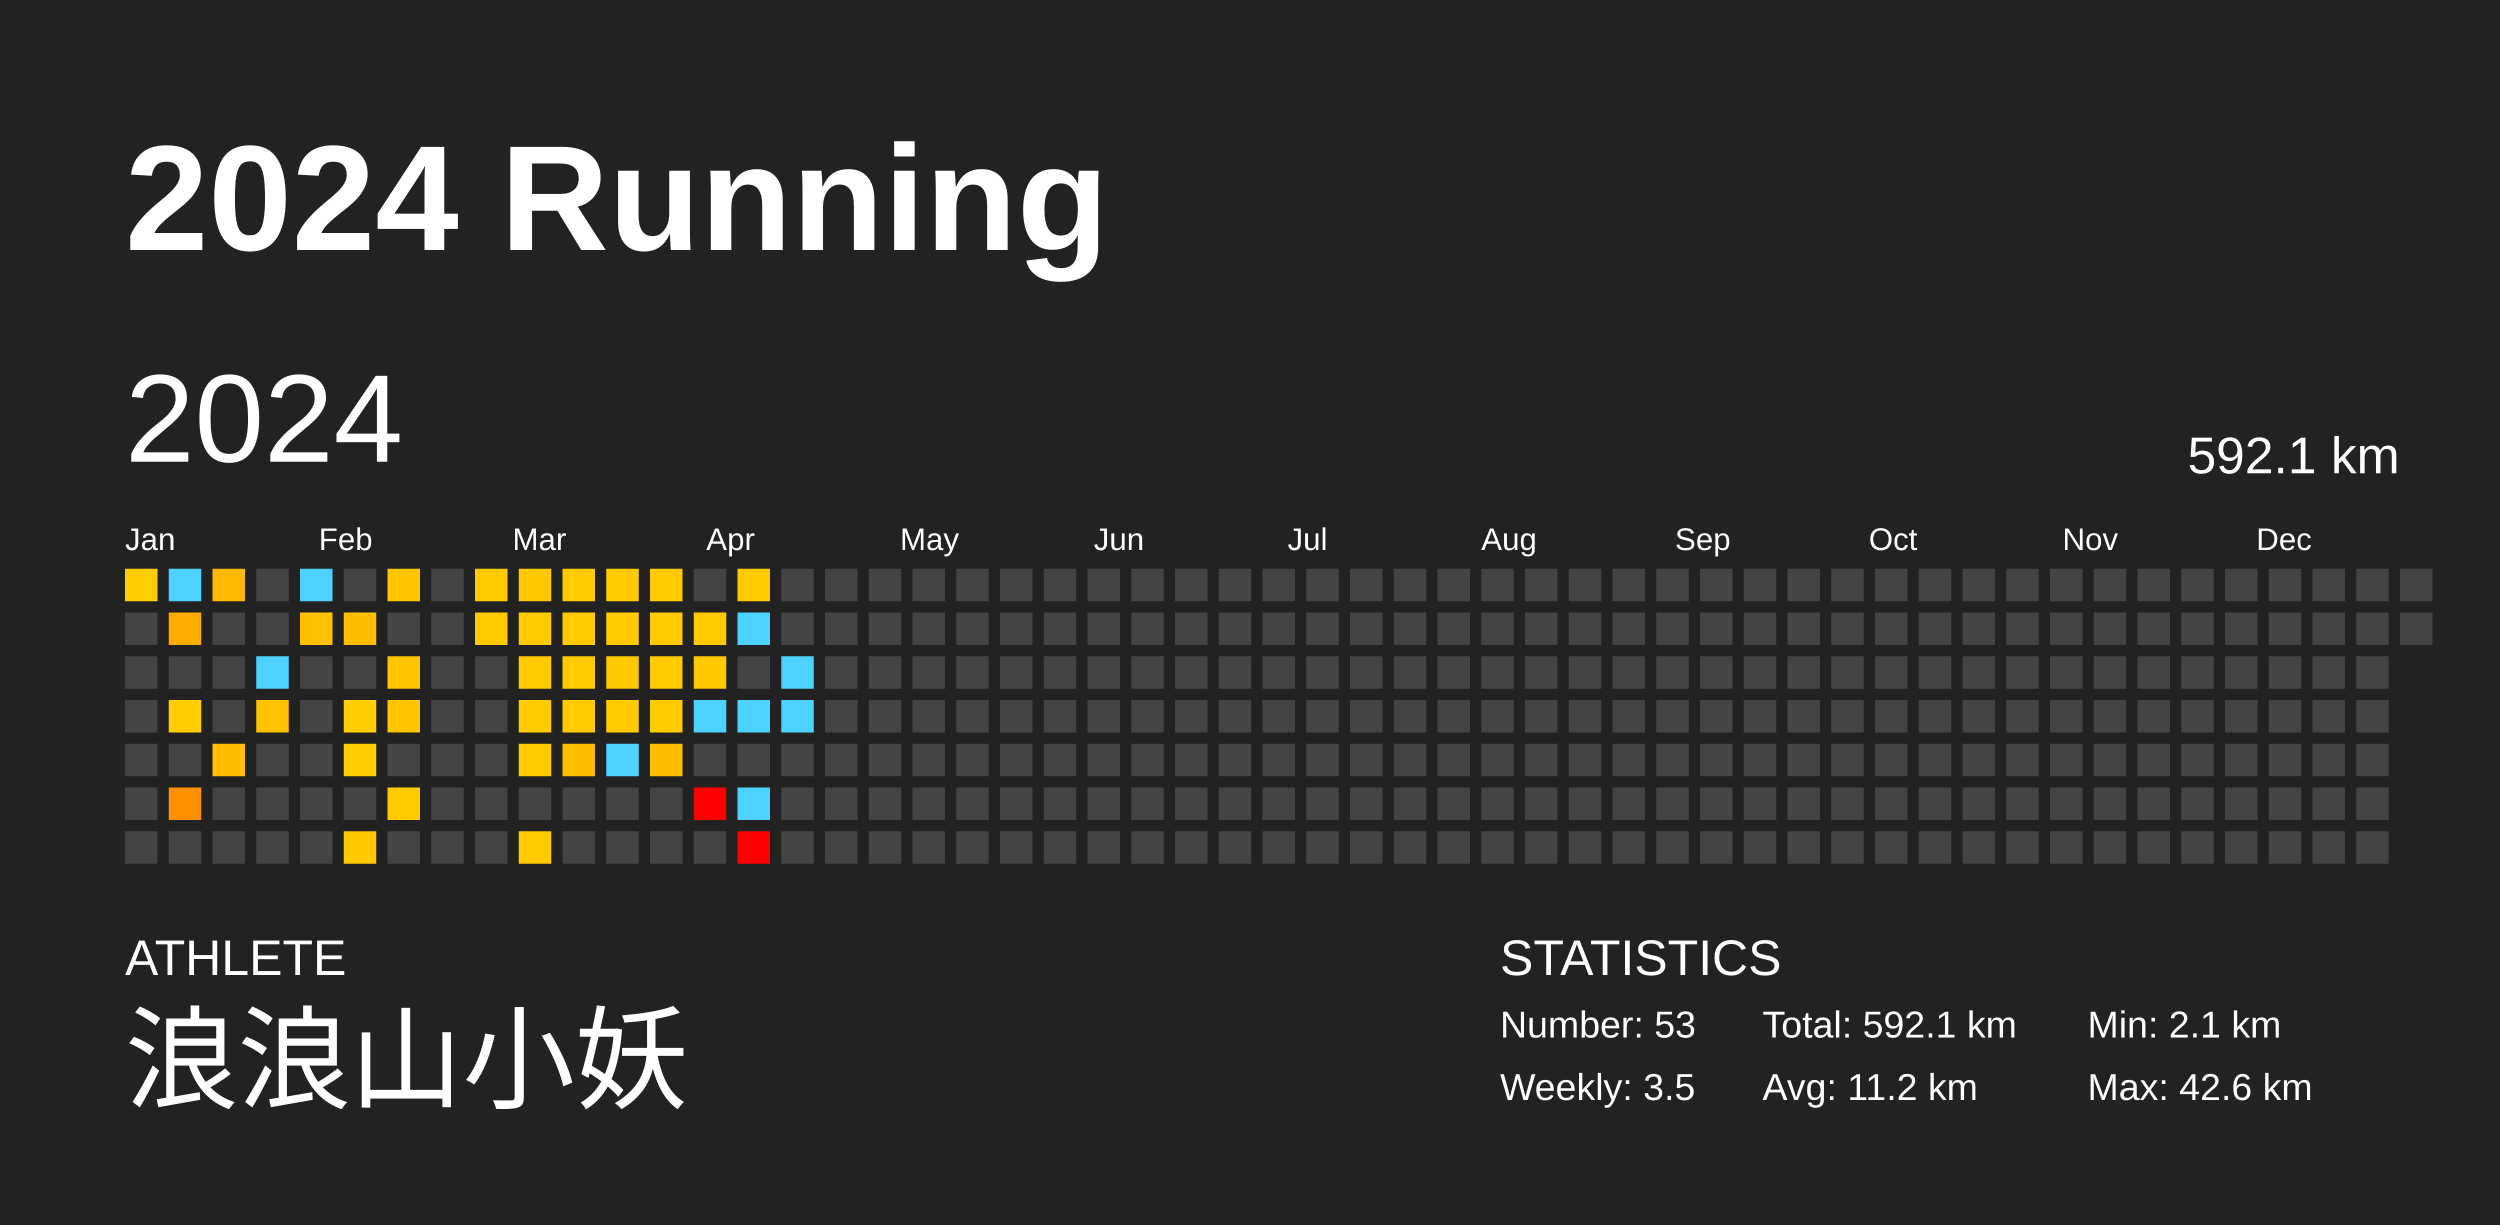
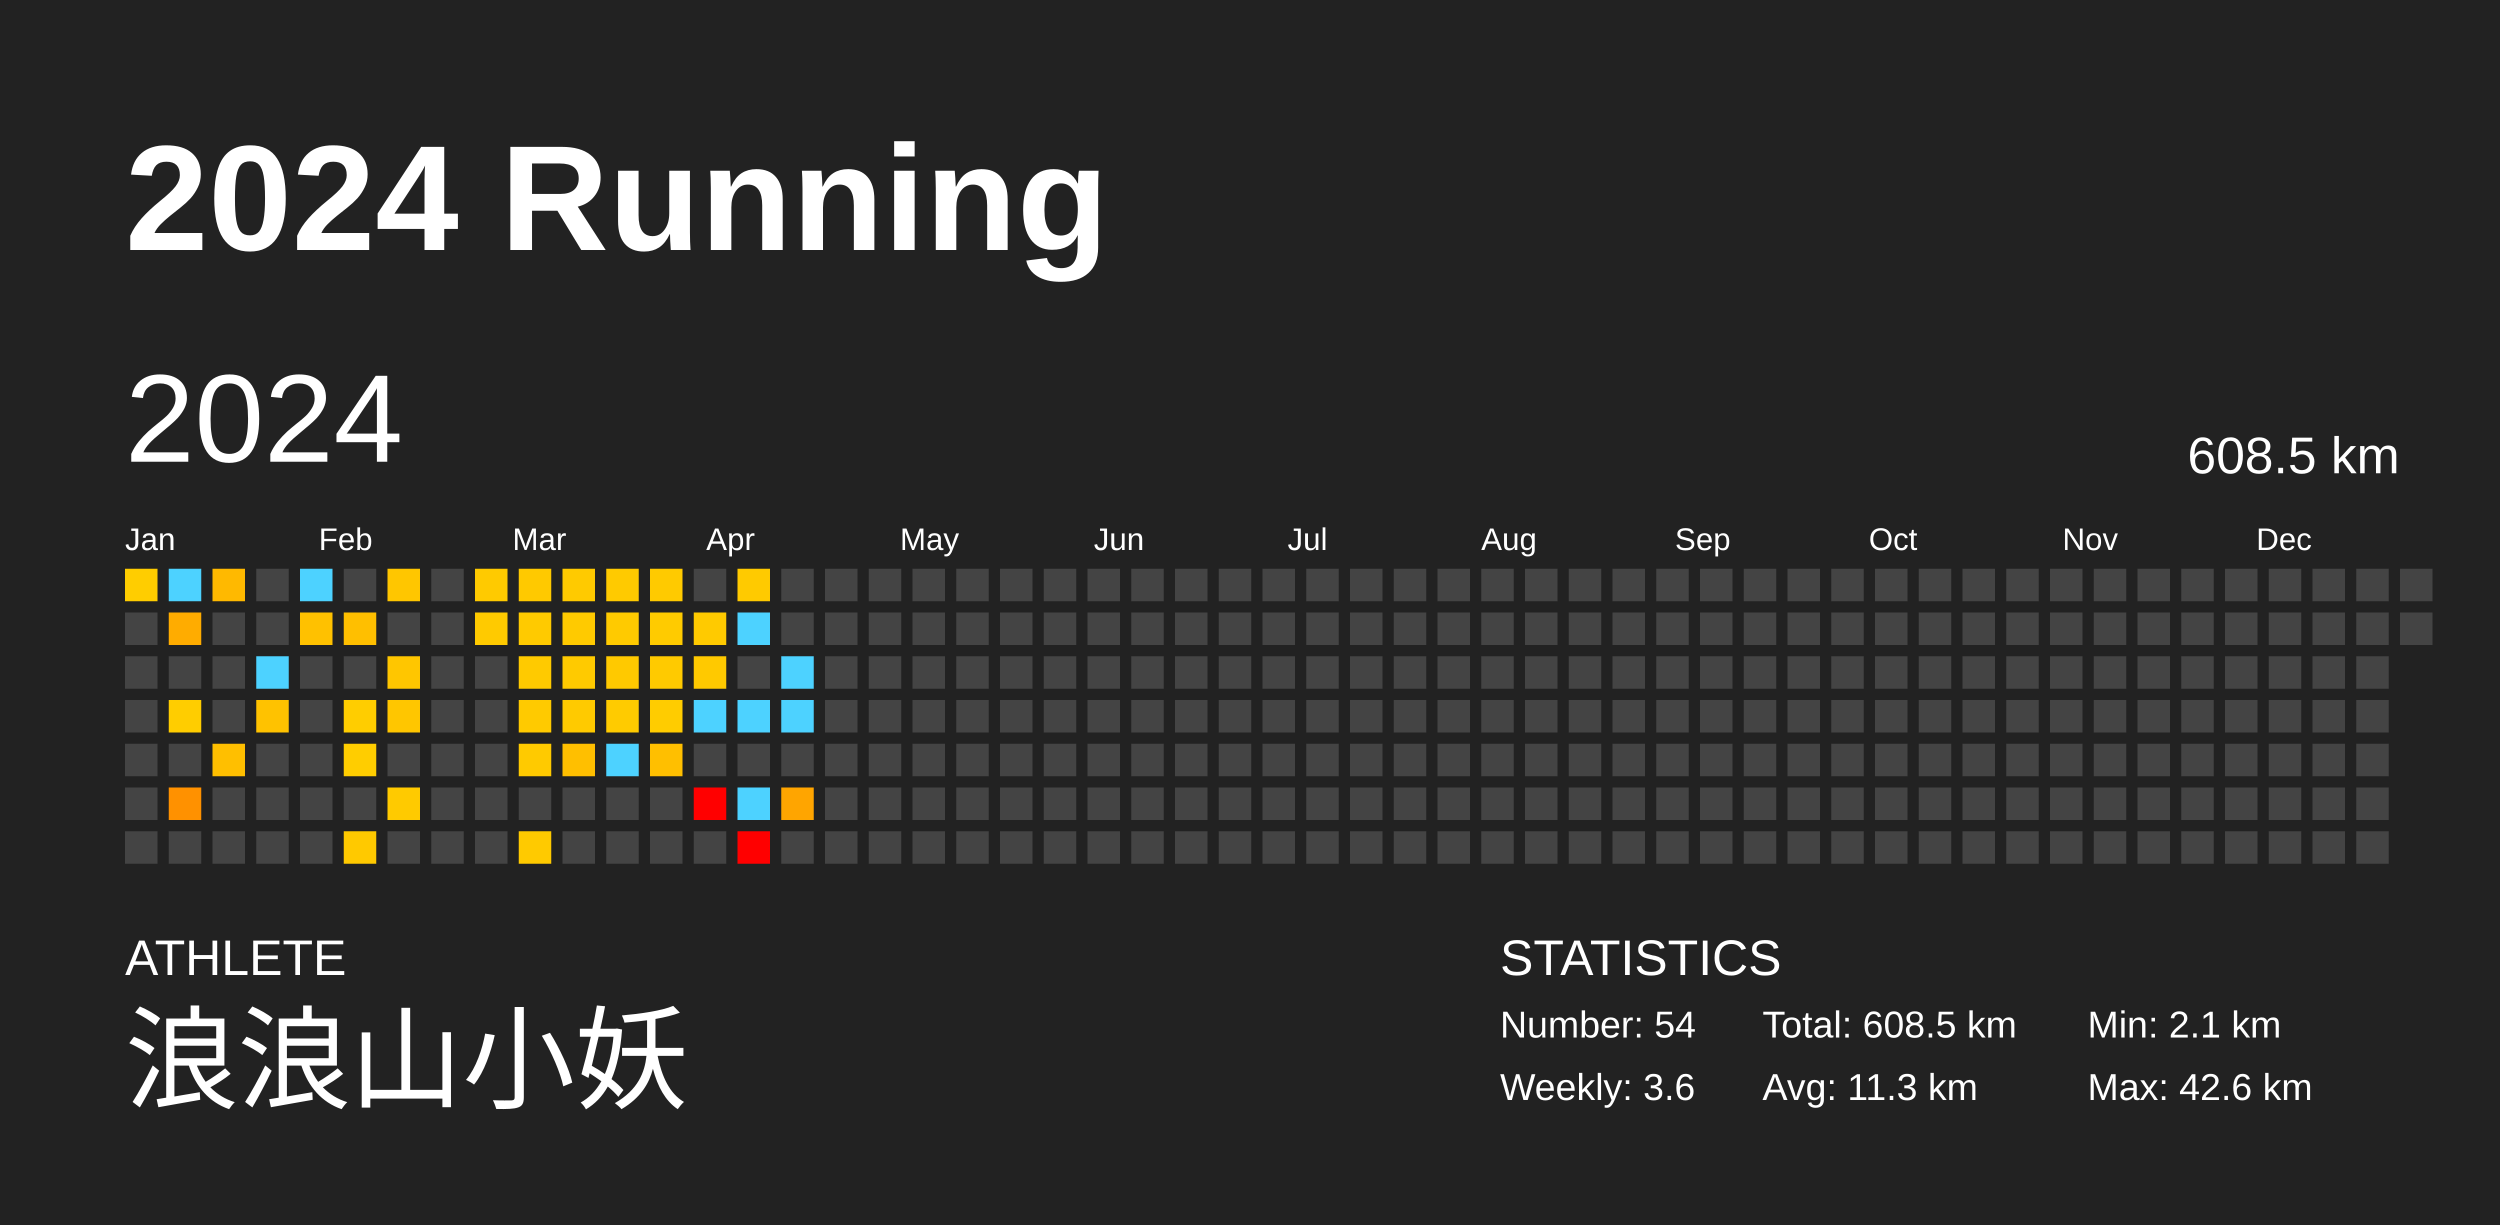
<svg xmlns="http://www.w3.org/2000/svg" baseProfile="full" height="98mm" version="1.1" viewBox="0,0,200,98" width="200mm">
  <defs />
  <rect fill="#222222" height="98" width="200" x="0" y="0" />
  <text fill="#FFFFFF" style="font-size:12px; font-family:Arial; font-weight:bold;" x="10" y="20">2024 Running</text>
  <text fill="#FFFFFF" style="font-size:4px; font-family:Arial" x="10" y="78">ATHLETE</text>
  <text fill="#FFFFFF" style="font-size:9px; font-family:Arial" x="10" y="88">浪浪山小妖</text>
  <text fill="#FFFFFF" style="font-size:4px; font-family:Arial" x="120" y="78">STATISTICS</text>
-   <text fill="#FFFFFF" style="font-size:3px; font-family:Arial" x="120" y="83">Number: 53</text>
-   <text fill="#FFFFFF" style="font-size:3px; font-family:Arial" x="120" y="88">Weekly: 3.5</text>
-   <text fill="#FFFFFF" style="font-size:3px; font-family:Arial" x="141" y="83">Total: 592.1 km</text>
-   <text fill="#FFFFFF" style="font-size:3px; font-family:Arial" x="141" y="88">Avg: 11.2 km</text>
+   <text fill="#FFFFFF" style="font-size:3px; font-family:Arial" x="120" y="83">Number: 54</text>
+   <text fill="#FFFFFF" style="font-size:3px; font-family:Arial" x="120" y="88">Weekly: 3.6</text>
+   <text fill="#FFFFFF" style="font-size:3px; font-family:Arial" x="141" y="83">Total: 608.5 km</text>
+   <text fill="#FFFFFF" style="font-size:3px; font-family:Arial" x="141" y="88">Avg: 11.3 km</text>
  <text fill="#FFFFFF" style="font-size:3px; font-family:Arial" x="167" y="83">Min: 2.1 km</text>
  <text fill="#FFFFFF" style="font-size:3px; font-family:Arial" x="167" y="88">Max: 42.6 km</text>
  <text dominant-baseline="hanging" fill="#FFFFFF" style="font-size:10.0px; font-family:Arial;" x="10" y="30">2024</text>
-   <text dominant-baseline="hanging" fill="#FFFFFF" style="font-size:4.125px; font-family:Arial;" x="175" y="35">592.1 km</text>
+   <text dominant-baseline="hanging" fill="#FFFFFF" style="font-size:4.125px; font-family:Arial;" x="175" y="35">608.5 km</text>
  <text fill="#FFFFFF" style="font-size:2.5px; font-family:Arial" x="10.0" y="44">Jan</text>
  <text fill="#FFFFFF" style="font-size:2.5px; font-family:Arial" x="25.5" y="44">Feb</text>
  <text fill="#FFFFFF" style="font-size:2.5px; font-family:Arial" x="41.0" y="44">Mar</text>
  <text fill="#FFFFFF" style="font-size:2.5px; font-family:Arial" x="56.5" y="44">Apr</text>
  <text fill="#FFFFFF" style="font-size:2.5px; font-family:Arial" x="72.0" y="44">May</text>
  <text fill="#FFFFFF" style="font-size:2.5px; font-family:Arial" x="87.5" y="44">Jun</text>
  <text fill="#FFFFFF" style="font-size:2.5px; font-family:Arial" x="103.0" y="44">Jul</text>
  <text fill="#FFFFFF" style="font-size:2.5px; font-family:Arial" x="118.5" y="44">Aug</text>
  <text fill="#FFFFFF" style="font-size:2.5px; font-family:Arial" x="134.0" y="44">Sep</text>
  <text fill="#FFFFFF" style="font-size:2.5px; font-family:Arial" x="149.5" y="44">Oct</text>
  <text fill="#FFFFFF" style="font-size:2.5px; font-family:Arial" x="165.0" y="44">Nov</text>
  <text fill="#FFFFFF" style="font-size:2.5px; font-family:Arial" x="180.5" y="44">Dec</text>
  <rect fill="#ffcd00" height="2.6" width="2.6" x="10.0" y="45.5" />
  <rect fill="#444444" height="2.6" width="2.6" x="10.0" y="49.0" />
  <rect fill="#444444" height="2.6" width="2.6" x="10.0" y="52.5" />
  <rect fill="#444444" height="2.6" width="2.6" x="10.0" y="56.0" />
  <rect fill="#444444" height="2.6" width="2.6" x="10.0" y="59.5" />
  <rect fill="#444444" height="2.6" width="2.6" x="10.0" y="63.0" />
  <rect fill="#444444" height="2.6" width="2.6" x="10.0" y="66.5" />
  <rect fill="#4dd2ff" height="2.6" width="2.6" x="13.5" y="45.5" />
  <rect fill="#ffac00" height="2.6" width="2.6" x="13.5" y="49.0" />
  <rect fill="#444444" height="2.6" width="2.6" x="13.5" y="52.5" />
  <rect fill="#ffcd00" height="2.6" width="2.6" x="13.5" y="56.0" />
  <rect fill="#444444" height="2.6" width="2.6" x="13.5" y="59.5" />
  <rect fill="#ff9100" height="2.6" width="2.6" x="13.5" y="63.0" />
  <rect fill="#444444" height="2.6" width="2.6" x="13.5" y="66.5" />
  <rect fill="#ffb900" height="2.6" width="2.6" x="17.0" y="45.5" />
  <rect fill="#444444" height="2.6" width="2.6" x="17.0" y="49.0" />
  <rect fill="#444444" height="2.6" width="2.6" x="17.0" y="52.5" />
  <rect fill="#444444" height="2.6" width="2.6" x="17.0" y="56.0" />
  <rect fill="#ffbf00" height="2.6" width="2.6" x="17.0" y="59.5" />
  <rect fill="#444444" height="2.6" width="2.6" x="17.0" y="63.0" />
  <rect fill="#444444" height="2.6" width="2.6" x="17.0" y="66.5" />
  <rect fill="#444444" height="2.6" width="2.6" x="20.5" y="45.5" />
  <rect fill="#444444" height="2.6" width="2.6" x="20.5" y="49.0" />
  <rect fill="#4dd2ff" height="2.6" width="2.6" x="20.5" y="52.5" />
  <rect fill="#ffc200" height="2.6" width="2.6" x="20.5" y="56.0" />
  <rect fill="#444444" height="2.6" width="2.6" x="20.5" y="59.5" />
  <rect fill="#444444" height="2.6" width="2.6" x="20.5" y="63.0" />
  <rect fill="#444444" height="2.6" width="2.6" x="20.5" y="66.5" />
  <rect fill="#4dd2ff" height="2.6" width="2.6" x="24.0" y="45.5" />
  <rect fill="#ffc100" height="2.6" width="2.6" x="24.0" y="49.0" />
  <rect fill="#444444" height="2.6" width="2.6" x="24.0" y="52.5" />
  <rect fill="#444444" height="2.6" width="2.6" x="24.0" y="56.0" />
  <rect fill="#444444" height="2.6" width="2.6" x="24.0" y="59.5" />
  <rect fill="#444444" height="2.6" width="2.6" x="24.0" y="63.0" />
  <rect fill="#444444" height="2.6" width="2.6" x="24.0" y="66.5" />
  <rect fill="#444444" height="2.6" width="2.6" x="27.5" y="45.5" />
  <rect fill="#ffbf00" height="2.6" width="2.6" x="27.5" y="49.0" />
  <rect fill="#444444" height="2.6" width="2.6" x="27.5" y="52.5" />
  <rect fill="#ffcd00" height="2.6" width="2.6" x="27.5" y="56.0" />
  <rect fill="#ffcd00" height="2.6" width="2.6" x="27.5" y="59.5" />
  <rect fill="#444444" height="2.6" width="2.6" x="27.5" y="63.0" />
  <rect fill="#ffc900" height="2.6" width="2.6" x="27.5" y="66.5" />
  <rect fill="#ffc600" height="2.6" width="2.6" x="31.0" y="45.5" />
  <rect fill="#444444" height="2.6" width="2.6" x="31.0" y="49.0" />
  <rect fill="#ffc600" height="2.6" width="2.6" x="31.0" y="52.5" />
  <rect fill="#ffc600" height="2.6" width="2.6" x="31.0" y="56.0" />
  <rect fill="#444444" height="2.6" width="2.6" x="31.0" y="59.5" />
  <rect fill="#ffca00" height="2.6" width="2.6" x="31.0" y="63.0" />
  <rect fill="#444444" height="2.6" width="2.6" x="31.0" y="66.5" />
  <rect fill="#444444" height="2.6" width="2.6" x="34.5" y="45.5" />
  <rect fill="#444444" height="2.6" width="2.6" x="34.5" y="49.0" />
  <rect fill="#444444" height="2.6" width="2.6" x="34.5" y="52.5" />
  <rect fill="#444444" height="2.6" width="2.6" x="34.5" y="56.0" />
  <rect fill="#444444" height="2.6" width="2.6" x="34.5" y="59.5" />
  <rect fill="#444444" height="2.6" width="2.6" x="34.5" y="63.0" />
  <rect fill="#444444" height="2.6" width="2.6" x="34.5" y="66.5" />
  <rect fill="#ffca00" height="2.6" width="2.6" x="38.0" y="45.5" />
  <rect fill="#ffca00" height="2.6" width="2.6" x="38.0" y="49.0" />
  <rect fill="#444444" height="2.6" width="2.6" x="38.0" y="52.5" />
  <rect fill="#444444" height="2.6" width="2.6" x="38.0" y="56.0" />
  <rect fill="#444444" height="2.6" width="2.6" x="38.0" y="59.5" />
  <rect fill="#444444" height="2.6" width="2.6" x="38.0" y="63.0" />
  <rect fill="#444444" height="2.6" width="2.6" x="38.0" y="66.5" />
  <rect fill="#ffc900" height="2.6" width="2.6" x="41.5" y="45.5" />
  <rect fill="#ffca00" height="2.6" width="2.6" x="41.5" y="49.0" />
  <rect fill="#ffca00" height="2.6" width="2.6" x="41.5" y="52.5" />
  <rect fill="#ffca00" height="2.6" width="2.6" x="41.5" y="56.0" />
  <rect fill="#ffca00" height="2.6" width="2.6" x="41.5" y="59.5" />
  <rect fill="#444444" height="2.6" width="2.6" x="41.5" y="63.0" />
  <rect fill="#ffca00" height="2.6" width="2.6" x="41.5" y="66.5" />
  <rect fill="#ffca00" height="2.6" width="2.6" x="45.0" y="45.5" />
  <rect fill="#ffca00" height="2.6" width="2.6" x="45.0" y="49.0" />
  <rect fill="#ffca00" height="2.6" width="2.6" x="45.0" y="52.5" />
  <rect fill="#ffca00" height="2.6" width="2.6" x="45.0" y="56.0" />
  <rect fill="#ffbf00" height="2.6" width="2.6" x="45.0" y="59.5" />
  <rect fill="#444444" height="2.6" width="2.6" x="45.0" y="63.0" />
  <rect fill="#444444" height="2.6" width="2.6" x="45.0" y="66.5" />
  <rect fill="#ffca00" height="2.6" width="2.6" x="48.5" y="45.5" />
  <rect fill="#ffca00" height="2.6" width="2.6" x="48.5" y="49.0" />
  <rect fill="#ffc900" height="2.6" width="2.6" x="48.5" y="52.5" />
  <rect fill="#ffcb00" height="2.6" width="2.6" x="48.5" y="56.0" />
  <rect fill="#4dd2ff" height="2.6" width="2.6" x="48.5" y="59.5" />
  <rect fill="#444444" height="2.6" width="2.6" x="48.5" y="63.0" />
  <rect fill="#444444" height="2.6" width="2.6" x="48.5" y="66.5" />
  <rect fill="#ffca00" height="2.6" width="2.6" x="52.0" y="45.5" />
  <rect fill="#ffcb00" height="2.6" width="2.6" x="52.0" y="49.0" />
  <rect fill="#ffca00" height="2.6" width="2.6" x="52.0" y="52.5" />
  <rect fill="#ffcc00" height="2.6" width="2.6" x="52.0" y="56.0" />
  <rect fill="#ffbf00" height="2.6" width="2.6" x="52.0" y="59.5" />
  <rect fill="#444444" height="2.6" width="2.6" x="52.0" y="63.0" />
  <rect fill="#444444" height="2.6" width="2.6" x="52.0" y="66.5" />
  <rect fill="#444444" height="2.6" width="2.6" x="55.5" y="45.5" />
  <rect fill="#ffca00" height="2.6" width="2.6" x="55.5" y="49.0" />
  <rect fill="#ffc900" height="2.6" width="2.6" x="55.5" y="52.5" />
  <rect fill="#4dd2ff" height="2.6" width="2.6" x="55.5" y="56.0" />
  <rect fill="#444444" height="2.6" width="2.6" x="55.5" y="59.5" />
  <rect fill="red" height="2.6" width="2.6" x="55.5" y="63.0" />
  <rect fill="#444444" height="2.6" width="2.6" x="55.5" y="66.5" />
  <rect fill="#ffca00" height="2.6" width="2.6" x="59.0" y="45.5" />
  <rect fill="#4dd2ff" height="2.6" width="2.6" x="59.0" y="49.0" />
  <rect fill="#444444" height="2.6" width="2.6" x="59.0" y="52.5" />
  <rect fill="#4dd2ff" height="2.6" width="2.6" x="59.0" y="56.0" />
  <rect fill="#444444" height="2.6" width="2.6" x="59.0" y="59.5" />
  <rect fill="#4dd2ff" height="2.6" width="2.6" x="59.0" y="63.0" />
  <rect fill="red" height="2.6" width="2.6" x="59.0" y="66.5" />
  <rect fill="#444444" height="2.6" width="2.6" x="62.5" y="45.5" />
  <rect fill="#444444" height="2.6" width="2.6" x="62.5" y="49.0" />
  <rect fill="#4dd2ff" height="2.6" width="2.6" x="62.5" y="52.5" />
  <rect fill="#4dd2ff" height="2.6" width="2.6" x="62.5" y="56.0" />
  <rect fill="#444444" height="2.6" width="2.6" x="62.5" y="59.5" />
-   <rect fill="#444444" height="2.6" width="2.6" x="62.5" y="63.0" />
+   <rect fill="#ffa500" height="2.6" width="2.6" x="62.5" y="63.0" />
  <rect fill="#444444" height="2.6" width="2.6" x="62.5" y="66.5" />
  <rect fill="#444444" height="2.6" width="2.6" x="66.0" y="45.5" />
  <rect fill="#444444" height="2.6" width="2.6" x="66.0" y="49.0" />
  <rect fill="#444444" height="2.6" width="2.6" x="66.0" y="52.5" />
  <rect fill="#444444" height="2.6" width="2.6" x="66.0" y="56.0" />
  <rect fill="#444444" height="2.6" width="2.6" x="66.0" y="59.5" />
  <rect fill="#444444" height="2.6" width="2.6" x="66.0" y="63.0" />
  <rect fill="#444444" height="2.6" width="2.6" x="66.0" y="66.5" />
  <rect fill="#444444" height="2.6" width="2.6" x="69.5" y="45.5" />
  <rect fill="#444444" height="2.6" width="2.6" x="69.5" y="49.0" />
  <rect fill="#444444" height="2.6" width="2.6" x="69.5" y="52.5" />
  <rect fill="#444444" height="2.6" width="2.6" x="69.5" y="56.0" />
  <rect fill="#444444" height="2.6" width="2.6" x="69.5" y="59.5" />
  <rect fill="#444444" height="2.6" width="2.6" x="69.5" y="63.0" />
  <rect fill="#444444" height="2.6" width="2.6" x="69.5" y="66.5" />
  <rect fill="#444444" height="2.6" width="2.6" x="73.0" y="45.5" />
  <rect fill="#444444" height="2.6" width="2.6" x="73.0" y="49.0" />
  <rect fill="#444444" height="2.6" width="2.6" x="73.0" y="52.5" />
  <rect fill="#444444" height="2.6" width="2.6" x="73.0" y="56.0" />
  <rect fill="#444444" height="2.6" width="2.6" x="73.0" y="59.5" />
  <rect fill="#444444" height="2.6" width="2.6" x="73.0" y="63.0" />
  <rect fill="#444444" height="2.6" width="2.6" x="73.0" y="66.5" />
  <rect fill="#444444" height="2.6" width="2.6" x="76.5" y="45.5" />
  <rect fill="#444444" height="2.6" width="2.6" x="76.5" y="49.0" />
  <rect fill="#444444" height="2.6" width="2.6" x="76.5" y="52.5" />
  <rect fill="#444444" height="2.6" width="2.6" x="76.5" y="56.0" />
  <rect fill="#444444" height="2.6" width="2.6" x="76.5" y="59.5" />
  <rect fill="#444444" height="2.6" width="2.6" x="76.5" y="63.0" />
  <rect fill="#444444" height="2.6" width="2.6" x="76.5" y="66.5" />
  <rect fill="#444444" height="2.6" width="2.6" x="80.0" y="45.5" />
  <rect fill="#444444" height="2.6" width="2.6" x="80.0" y="49.0" />
  <rect fill="#444444" height="2.6" width="2.6" x="80.0" y="52.5" />
  <rect fill="#444444" height="2.6" width="2.6" x="80.0" y="56.0" />
  <rect fill="#444444" height="2.6" width="2.6" x="80.0" y="59.5" />
  <rect fill="#444444" height="2.6" width="2.6" x="80.0" y="63.0" />
  <rect fill="#444444" height="2.6" width="2.6" x="80.0" y="66.5" />
  <rect fill="#444444" height="2.6" width="2.6" x="83.5" y="45.5" />
  <rect fill="#444444" height="2.6" width="2.6" x="83.5" y="49.0" />
  <rect fill="#444444" height="2.6" width="2.6" x="83.5" y="52.5" />
  <rect fill="#444444" height="2.6" width="2.6" x="83.5" y="56.0" />
  <rect fill="#444444" height="2.6" width="2.6" x="83.5" y="59.5" />
  <rect fill="#444444" height="2.6" width="2.6" x="83.5" y="63.0" />
  <rect fill="#444444" height="2.6" width="2.6" x="83.5" y="66.5" />
  <rect fill="#444444" height="2.6" width="2.6" x="87.0" y="45.5" />
  <rect fill="#444444" height="2.6" width="2.6" x="87.0" y="49.0" />
  <rect fill="#444444" height="2.6" width="2.6" x="87.0" y="52.5" />
  <rect fill="#444444" height="2.6" width="2.6" x="87.0" y="56.0" />
  <rect fill="#444444" height="2.6" width="2.6" x="87.0" y="59.5" />
  <rect fill="#444444" height="2.6" width="2.6" x="87.0" y="63.0" />
  <rect fill="#444444" height="2.6" width="2.6" x="87.0" y="66.5" />
  <rect fill="#444444" height="2.6" width="2.6" x="90.5" y="45.5" />
  <rect fill="#444444" height="2.6" width="2.6" x="90.5" y="49.0" />
  <rect fill="#444444" height="2.6" width="2.6" x="90.5" y="52.5" />
  <rect fill="#444444" height="2.6" width="2.6" x="90.5" y="56.0" />
  <rect fill="#444444" height="2.6" width="2.6" x="90.5" y="59.5" />
  <rect fill="#444444" height="2.6" width="2.6" x="90.5" y="63.0" />
  <rect fill="#444444" height="2.6" width="2.6" x="90.5" y="66.5" />
  <rect fill="#444444" height="2.6" width="2.6" x="94.0" y="45.5" />
  <rect fill="#444444" height="2.6" width="2.6" x="94.0" y="49.0" />
  <rect fill="#444444" height="2.6" width="2.6" x="94.0" y="52.5" />
  <rect fill="#444444" height="2.6" width="2.6" x="94.0" y="56.0" />
  <rect fill="#444444" height="2.6" width="2.6" x="94.0" y="59.5" />
  <rect fill="#444444" height="2.6" width="2.6" x="94.0" y="63.0" />
  <rect fill="#444444" height="2.6" width="2.6" x="94.0" y="66.5" />
  <rect fill="#444444" height="2.6" width="2.6" x="97.5" y="45.5" />
  <rect fill="#444444" height="2.6" width="2.6" x="97.5" y="49.0" />
  <rect fill="#444444" height="2.6" width="2.6" x="97.5" y="52.5" />
  <rect fill="#444444" height="2.6" width="2.6" x="97.5" y="56.0" />
  <rect fill="#444444" height="2.6" width="2.6" x="97.5" y="59.5" />
  <rect fill="#444444" height="2.6" width="2.6" x="97.5" y="63.0" />
  <rect fill="#444444" height="2.6" width="2.6" x="97.5" y="66.5" />
  <rect fill="#444444" height="2.6" width="2.6" x="101.0" y="45.5" />
  <rect fill="#444444" height="2.6" width="2.6" x="101.0" y="49.0" />
  <rect fill="#444444" height="2.6" width="2.6" x="101.0" y="52.5" />
  <rect fill="#444444" height="2.6" width="2.6" x="101.0" y="56.0" />
  <rect fill="#444444" height="2.6" width="2.6" x="101.0" y="59.5" />
  <rect fill="#444444" height="2.6" width="2.6" x="101.0" y="63.0" />
  <rect fill="#444444" height="2.6" width="2.6" x="101.0" y="66.5" />
  <rect fill="#444444" height="2.6" width="2.6" x="104.5" y="45.5" />
  <rect fill="#444444" height="2.6" width="2.6" x="104.5" y="49.0" />
  <rect fill="#444444" height="2.6" width="2.6" x="104.5" y="52.5" />
  <rect fill="#444444" height="2.6" width="2.6" x="104.5" y="56.0" />
  <rect fill="#444444" height="2.6" width="2.6" x="104.5" y="59.5" />
  <rect fill="#444444" height="2.6" width="2.6" x="104.5" y="63.0" />
  <rect fill="#444444" height="2.6" width="2.6" x="104.5" y="66.5" />
  <rect fill="#444444" height="2.6" width="2.6" x="108.0" y="45.5" />
  <rect fill="#444444" height="2.6" width="2.6" x="108.0" y="49.0" />
  <rect fill="#444444" height="2.6" width="2.6" x="108.0" y="52.5" />
  <rect fill="#444444" height="2.6" width="2.6" x="108.0" y="56.0" />
  <rect fill="#444444" height="2.6" width="2.6" x="108.0" y="59.5" />
  <rect fill="#444444" height="2.6" width="2.6" x="108.0" y="63.0" />
  <rect fill="#444444" height="2.6" width="2.6" x="108.0" y="66.5" />
  <rect fill="#444444" height="2.6" width="2.6" x="111.5" y="45.5" />
  <rect fill="#444444" height="2.6" width="2.6" x="111.5" y="49.0" />
  <rect fill="#444444" height="2.6" width="2.6" x="111.5" y="52.5" />
  <rect fill="#444444" height="2.6" width="2.6" x="111.5" y="56.0" />
  <rect fill="#444444" height="2.6" width="2.6" x="111.5" y="59.5" />
  <rect fill="#444444" height="2.6" width="2.6" x="111.5" y="63.0" />
  <rect fill="#444444" height="2.6" width="2.6" x="111.5" y="66.5" />
  <rect fill="#444444" height="2.6" width="2.6" x="115.0" y="45.5" />
  <rect fill="#444444" height="2.6" width="2.6" x="115.0" y="49.0" />
  <rect fill="#444444" height="2.6" width="2.6" x="115.0" y="52.5" />
  <rect fill="#444444" height="2.6" width="2.6" x="115.0" y="56.0" />
  <rect fill="#444444" height="2.6" width="2.6" x="115.0" y="59.5" />
  <rect fill="#444444" height="2.6" width="2.6" x="115.0" y="63.0" />
  <rect fill="#444444" height="2.6" width="2.6" x="115.0" y="66.5" />
  <rect fill="#444444" height="2.6" width="2.6" x="118.5" y="45.5" />
  <rect fill="#444444" height="2.6" width="2.6" x="118.5" y="49.0" />
  <rect fill="#444444" height="2.6" width="2.6" x="118.5" y="52.5" />
  <rect fill="#444444" height="2.6" width="2.6" x="118.5" y="56.0" />
  <rect fill="#444444" height="2.6" width="2.6" x="118.5" y="59.5" />
  <rect fill="#444444" height="2.6" width="2.6" x="118.5" y="63.0" />
  <rect fill="#444444" height="2.6" width="2.6" x="118.5" y="66.5" />
  <rect fill="#444444" height="2.6" width="2.6" x="122.0" y="45.5" />
  <rect fill="#444444" height="2.6" width="2.6" x="122.0" y="49.0" />
  <rect fill="#444444" height="2.6" width="2.6" x="122.0" y="52.5" />
  <rect fill="#444444" height="2.6" width="2.6" x="122.0" y="56.0" />
  <rect fill="#444444" height="2.6" width="2.6" x="122.0" y="59.5" />
  <rect fill="#444444" height="2.6" width="2.6" x="122.0" y="63.0" />
  <rect fill="#444444" height="2.6" width="2.6" x="122.0" y="66.5" />
  <rect fill="#444444" height="2.6" width="2.6" x="125.5" y="45.5" />
  <rect fill="#444444" height="2.6" width="2.6" x="125.5" y="49.0" />
  <rect fill="#444444" height="2.6" width="2.6" x="125.5" y="52.5" />
  <rect fill="#444444" height="2.6" width="2.6" x="125.5" y="56.0" />
  <rect fill="#444444" height="2.6" width="2.6" x="125.5" y="59.5" />
  <rect fill="#444444" height="2.6" width="2.6" x="125.5" y="63.0" />
  <rect fill="#444444" height="2.6" width="2.6" x="125.5" y="66.5" />
  <rect fill="#444444" height="2.6" width="2.6" x="129.0" y="45.5" />
  <rect fill="#444444" height="2.6" width="2.6" x="129.0" y="49.0" />
  <rect fill="#444444" height="2.6" width="2.6" x="129.0" y="52.5" />
  <rect fill="#444444" height="2.6" width="2.6" x="129.0" y="56.0" />
  <rect fill="#444444" height="2.6" width="2.6" x="129.0" y="59.5" />
  <rect fill="#444444" height="2.6" width="2.6" x="129.0" y="63.0" />
  <rect fill="#444444" height="2.6" width="2.6" x="129.0" y="66.5" />
  <rect fill="#444444" height="2.6" width="2.6" x="132.5" y="45.5" />
  <rect fill="#444444" height="2.6" width="2.6" x="132.5" y="49.0" />
  <rect fill="#444444" height="2.6" width="2.6" x="132.5" y="52.5" />
  <rect fill="#444444" height="2.6" width="2.6" x="132.5" y="56.0" />
  <rect fill="#444444" height="2.6" width="2.6" x="132.5" y="59.5" />
  <rect fill="#444444" height="2.6" width="2.6" x="132.5" y="63.0" />
  <rect fill="#444444" height="2.6" width="2.6" x="132.5" y="66.5" />
  <rect fill="#444444" height="2.6" width="2.6" x="136.0" y="45.5" />
  <rect fill="#444444" height="2.6" width="2.6" x="136.0" y="49.0" />
  <rect fill="#444444" height="2.6" width="2.6" x="136.0" y="52.5" />
  <rect fill="#444444" height="2.6" width="2.6" x="136.0" y="56.0" />
  <rect fill="#444444" height="2.6" width="2.6" x="136.0" y="59.5" />
  <rect fill="#444444" height="2.6" width="2.6" x="136.0" y="63.0" />
  <rect fill="#444444" height="2.6" width="2.6" x="136.0" y="66.5" />
  <rect fill="#444444" height="2.6" width="2.6" x="139.5" y="45.5" />
  <rect fill="#444444" height="2.6" width="2.6" x="139.5" y="49.0" />
  <rect fill="#444444" height="2.6" width="2.6" x="139.5" y="52.5" />
  <rect fill="#444444" height="2.6" width="2.6" x="139.5" y="56.0" />
  <rect fill="#444444" height="2.6" width="2.6" x="139.5" y="59.5" />
  <rect fill="#444444" height="2.6" width="2.6" x="139.5" y="63.0" />
  <rect fill="#444444" height="2.6" width="2.6" x="139.5" y="66.5" />
  <rect fill="#444444" height="2.6" width="2.6" x="143.0" y="45.5" />
  <rect fill="#444444" height="2.6" width="2.6" x="143.0" y="49.0" />
  <rect fill="#444444" height="2.6" width="2.6" x="143.0" y="52.5" />
  <rect fill="#444444" height="2.6" width="2.6" x="143.0" y="56.0" />
  <rect fill="#444444" height="2.6" width="2.6" x="143.0" y="59.5" />
  <rect fill="#444444" height="2.6" width="2.6" x="143.0" y="63.0" />
  <rect fill="#444444" height="2.6" width="2.6" x="143.0" y="66.5" />
  <rect fill="#444444" height="2.6" width="2.6" x="146.5" y="45.5" />
  <rect fill="#444444" height="2.6" width="2.6" x="146.5" y="49.0" />
  <rect fill="#444444" height="2.6" width="2.6" x="146.5" y="52.5" />
  <rect fill="#444444" height="2.6" width="2.6" x="146.5" y="56.0" />
  <rect fill="#444444" height="2.6" width="2.6" x="146.5" y="59.5" />
  <rect fill="#444444" height="2.6" width="2.6" x="146.5" y="63.0" />
  <rect fill="#444444" height="2.6" width="2.6" x="146.5" y="66.5" />
  <rect fill="#444444" height="2.6" width="2.6" x="150.0" y="45.5" />
  <rect fill="#444444" height="2.6" width="2.6" x="150.0" y="49.0" />
  <rect fill="#444444" height="2.6" width="2.6" x="150.0" y="52.5" />
  <rect fill="#444444" height="2.6" width="2.6" x="150.0" y="56.0" />
  <rect fill="#444444" height="2.6" width="2.6" x="150.0" y="59.5" />
  <rect fill="#444444" height="2.6" width="2.6" x="150.0" y="63.0" />
  <rect fill="#444444" height="2.6" width="2.6" x="150.0" y="66.5" />
  <rect fill="#444444" height="2.6" width="2.6" x="153.5" y="45.5" />
  <rect fill="#444444" height="2.6" width="2.6" x="153.5" y="49.0" />
  <rect fill="#444444" height="2.6" width="2.6" x="153.5" y="52.5" />
  <rect fill="#444444" height="2.6" width="2.6" x="153.5" y="56.0" />
  <rect fill="#444444" height="2.6" width="2.6" x="153.5" y="59.5" />
  <rect fill="#444444" height="2.6" width="2.6" x="153.5" y="63.0" />
  <rect fill="#444444" height="2.6" width="2.6" x="153.5" y="66.5" />
  <rect fill="#444444" height="2.6" width="2.6" x="157.0" y="45.5" />
  <rect fill="#444444" height="2.6" width="2.6" x="157.0" y="49.0" />
  <rect fill="#444444" height="2.6" width="2.6" x="157.0" y="52.5" />
  <rect fill="#444444" height="2.6" width="2.6" x="157.0" y="56.0" />
  <rect fill="#444444" height="2.6" width="2.6" x="157.0" y="59.5" />
  <rect fill="#444444" height="2.6" width="2.6" x="157.0" y="63.0" />
  <rect fill="#444444" height="2.6" width="2.6" x="157.0" y="66.5" />
  <rect fill="#444444" height="2.6" width="2.6" x="160.5" y="45.5" />
  <rect fill="#444444" height="2.6" width="2.6" x="160.5" y="49.0" />
  <rect fill="#444444" height="2.6" width="2.6" x="160.5" y="52.5" />
  <rect fill="#444444" height="2.6" width="2.6" x="160.5" y="56.0" />
  <rect fill="#444444" height="2.6" width="2.6" x="160.5" y="59.5" />
  <rect fill="#444444" height="2.6" width="2.6" x="160.5" y="63.0" />
  <rect fill="#444444" height="2.6" width="2.6" x="160.5" y="66.5" />
  <rect fill="#444444" height="2.6" width="2.6" x="164.0" y="45.5" />
  <rect fill="#444444" height="2.6" width="2.6" x="164.0" y="49.0" />
  <rect fill="#444444" height="2.6" width="2.6" x="164.0" y="52.5" />
  <rect fill="#444444" height="2.6" width="2.6" x="164.0" y="56.0" />
  <rect fill="#444444" height="2.6" width="2.6" x="164.0" y="59.5" />
  <rect fill="#444444" height="2.6" width="2.6" x="164.0" y="63.0" />
  <rect fill="#444444" height="2.6" width="2.6" x="164.0" y="66.5" />
  <rect fill="#444444" height="2.6" width="2.6" x="167.5" y="45.5" />
  <rect fill="#444444" height="2.6" width="2.6" x="167.5" y="49.0" />
  <rect fill="#444444" height="2.6" width="2.6" x="167.5" y="52.5" />
  <rect fill="#444444" height="2.6" width="2.6" x="167.5" y="56.0" />
  <rect fill="#444444" height="2.6" width="2.6" x="167.5" y="59.5" />
  <rect fill="#444444" height="2.6" width="2.6" x="167.5" y="63.0" />
  <rect fill="#444444" height="2.6" width="2.6" x="167.5" y="66.5" />
  <rect fill="#444444" height="2.6" width="2.6" x="171.0" y="45.5" />
  <rect fill="#444444" height="2.6" width="2.6" x="171.0" y="49.0" />
  <rect fill="#444444" height="2.6" width="2.6" x="171.0" y="52.5" />
  <rect fill="#444444" height="2.6" width="2.6" x="171.0" y="56.0" />
  <rect fill="#444444" height="2.6" width="2.6" x="171.0" y="59.5" />
  <rect fill="#444444" height="2.6" width="2.6" x="171.0" y="63.0" />
  <rect fill="#444444" height="2.6" width="2.6" x="171.0" y="66.5" />
  <rect fill="#444444" height="2.6" width="2.6" x="174.5" y="45.5" />
  <rect fill="#444444" height="2.6" width="2.6" x="174.5" y="49.0" />
  <rect fill="#444444" height="2.6" width="2.6" x="174.5" y="52.5" />
  <rect fill="#444444" height="2.6" width="2.6" x="174.5" y="56.0" />
  <rect fill="#444444" height="2.6" width="2.6" x="174.5" y="59.5" />
  <rect fill="#444444" height="2.6" width="2.6" x="174.5" y="63.0" />
  <rect fill="#444444" height="2.6" width="2.6" x="174.5" y="66.5" />
  <rect fill="#444444" height="2.6" width="2.6" x="178.0" y="45.5" />
  <rect fill="#444444" height="2.6" width="2.6" x="178.0" y="49.0" />
  <rect fill="#444444" height="2.6" width="2.6" x="178.0" y="52.5" />
  <rect fill="#444444" height="2.6" width="2.6" x="178.0" y="56.0" />
  <rect fill="#444444" height="2.6" width="2.6" x="178.0" y="59.5" />
  <rect fill="#444444" height="2.6" width="2.6" x="178.0" y="63.0" />
  <rect fill="#444444" height="2.6" width="2.6" x="178.0" y="66.5" />
  <rect fill="#444444" height="2.6" width="2.6" x="181.5" y="45.5" />
  <rect fill="#444444" height="2.6" width="2.6" x="181.5" y="49.0" />
  <rect fill="#444444" height="2.6" width="2.6" x="181.5" y="52.5" />
  <rect fill="#444444" height="2.6" width="2.6" x="181.5" y="56.0" />
  <rect fill="#444444" height="2.6" width="2.6" x="181.5" y="59.5" />
  <rect fill="#444444" height="2.6" width="2.6" x="181.5" y="63.0" />
  <rect fill="#444444" height="2.6" width="2.6" x="181.5" y="66.5" />
  <rect fill="#444444" height="2.6" width="2.6" x="185.0" y="45.5" />
  <rect fill="#444444" height="2.6" width="2.6" x="185.0" y="49.0" />
  <rect fill="#444444" height="2.6" width="2.6" x="185.0" y="52.5" />
  <rect fill="#444444" height="2.6" width="2.6" x="185.0" y="56.0" />
  <rect fill="#444444" height="2.6" width="2.6" x="185.0" y="59.5" />
  <rect fill="#444444" height="2.6" width="2.6" x="185.0" y="63.0" />
  <rect fill="#444444" height="2.6" width="2.6" x="185.0" y="66.5" />
  <rect fill="#444444" height="2.6" width="2.6" x="188.5" y="45.5" />
  <rect fill="#444444" height="2.6" width="2.6" x="188.5" y="49.0" />
  <rect fill="#444444" height="2.6" width="2.6" x="188.5" y="52.5" />
  <rect fill="#444444" height="2.6" width="2.6" x="188.5" y="56.0" />
  <rect fill="#444444" height="2.6" width="2.6" x="188.5" y="59.5" />
  <rect fill="#444444" height="2.6" width="2.6" x="188.5" y="63.0" />
  <rect fill="#444444" height="2.6" width="2.6" x="188.5" y="66.5" />
  <rect fill="#444444" height="2.6" width="2.6" x="192.0" y="45.5" />
  <rect fill="#444444" height="2.6" width="2.6" x="192.0" y="49.0" />
</svg>
